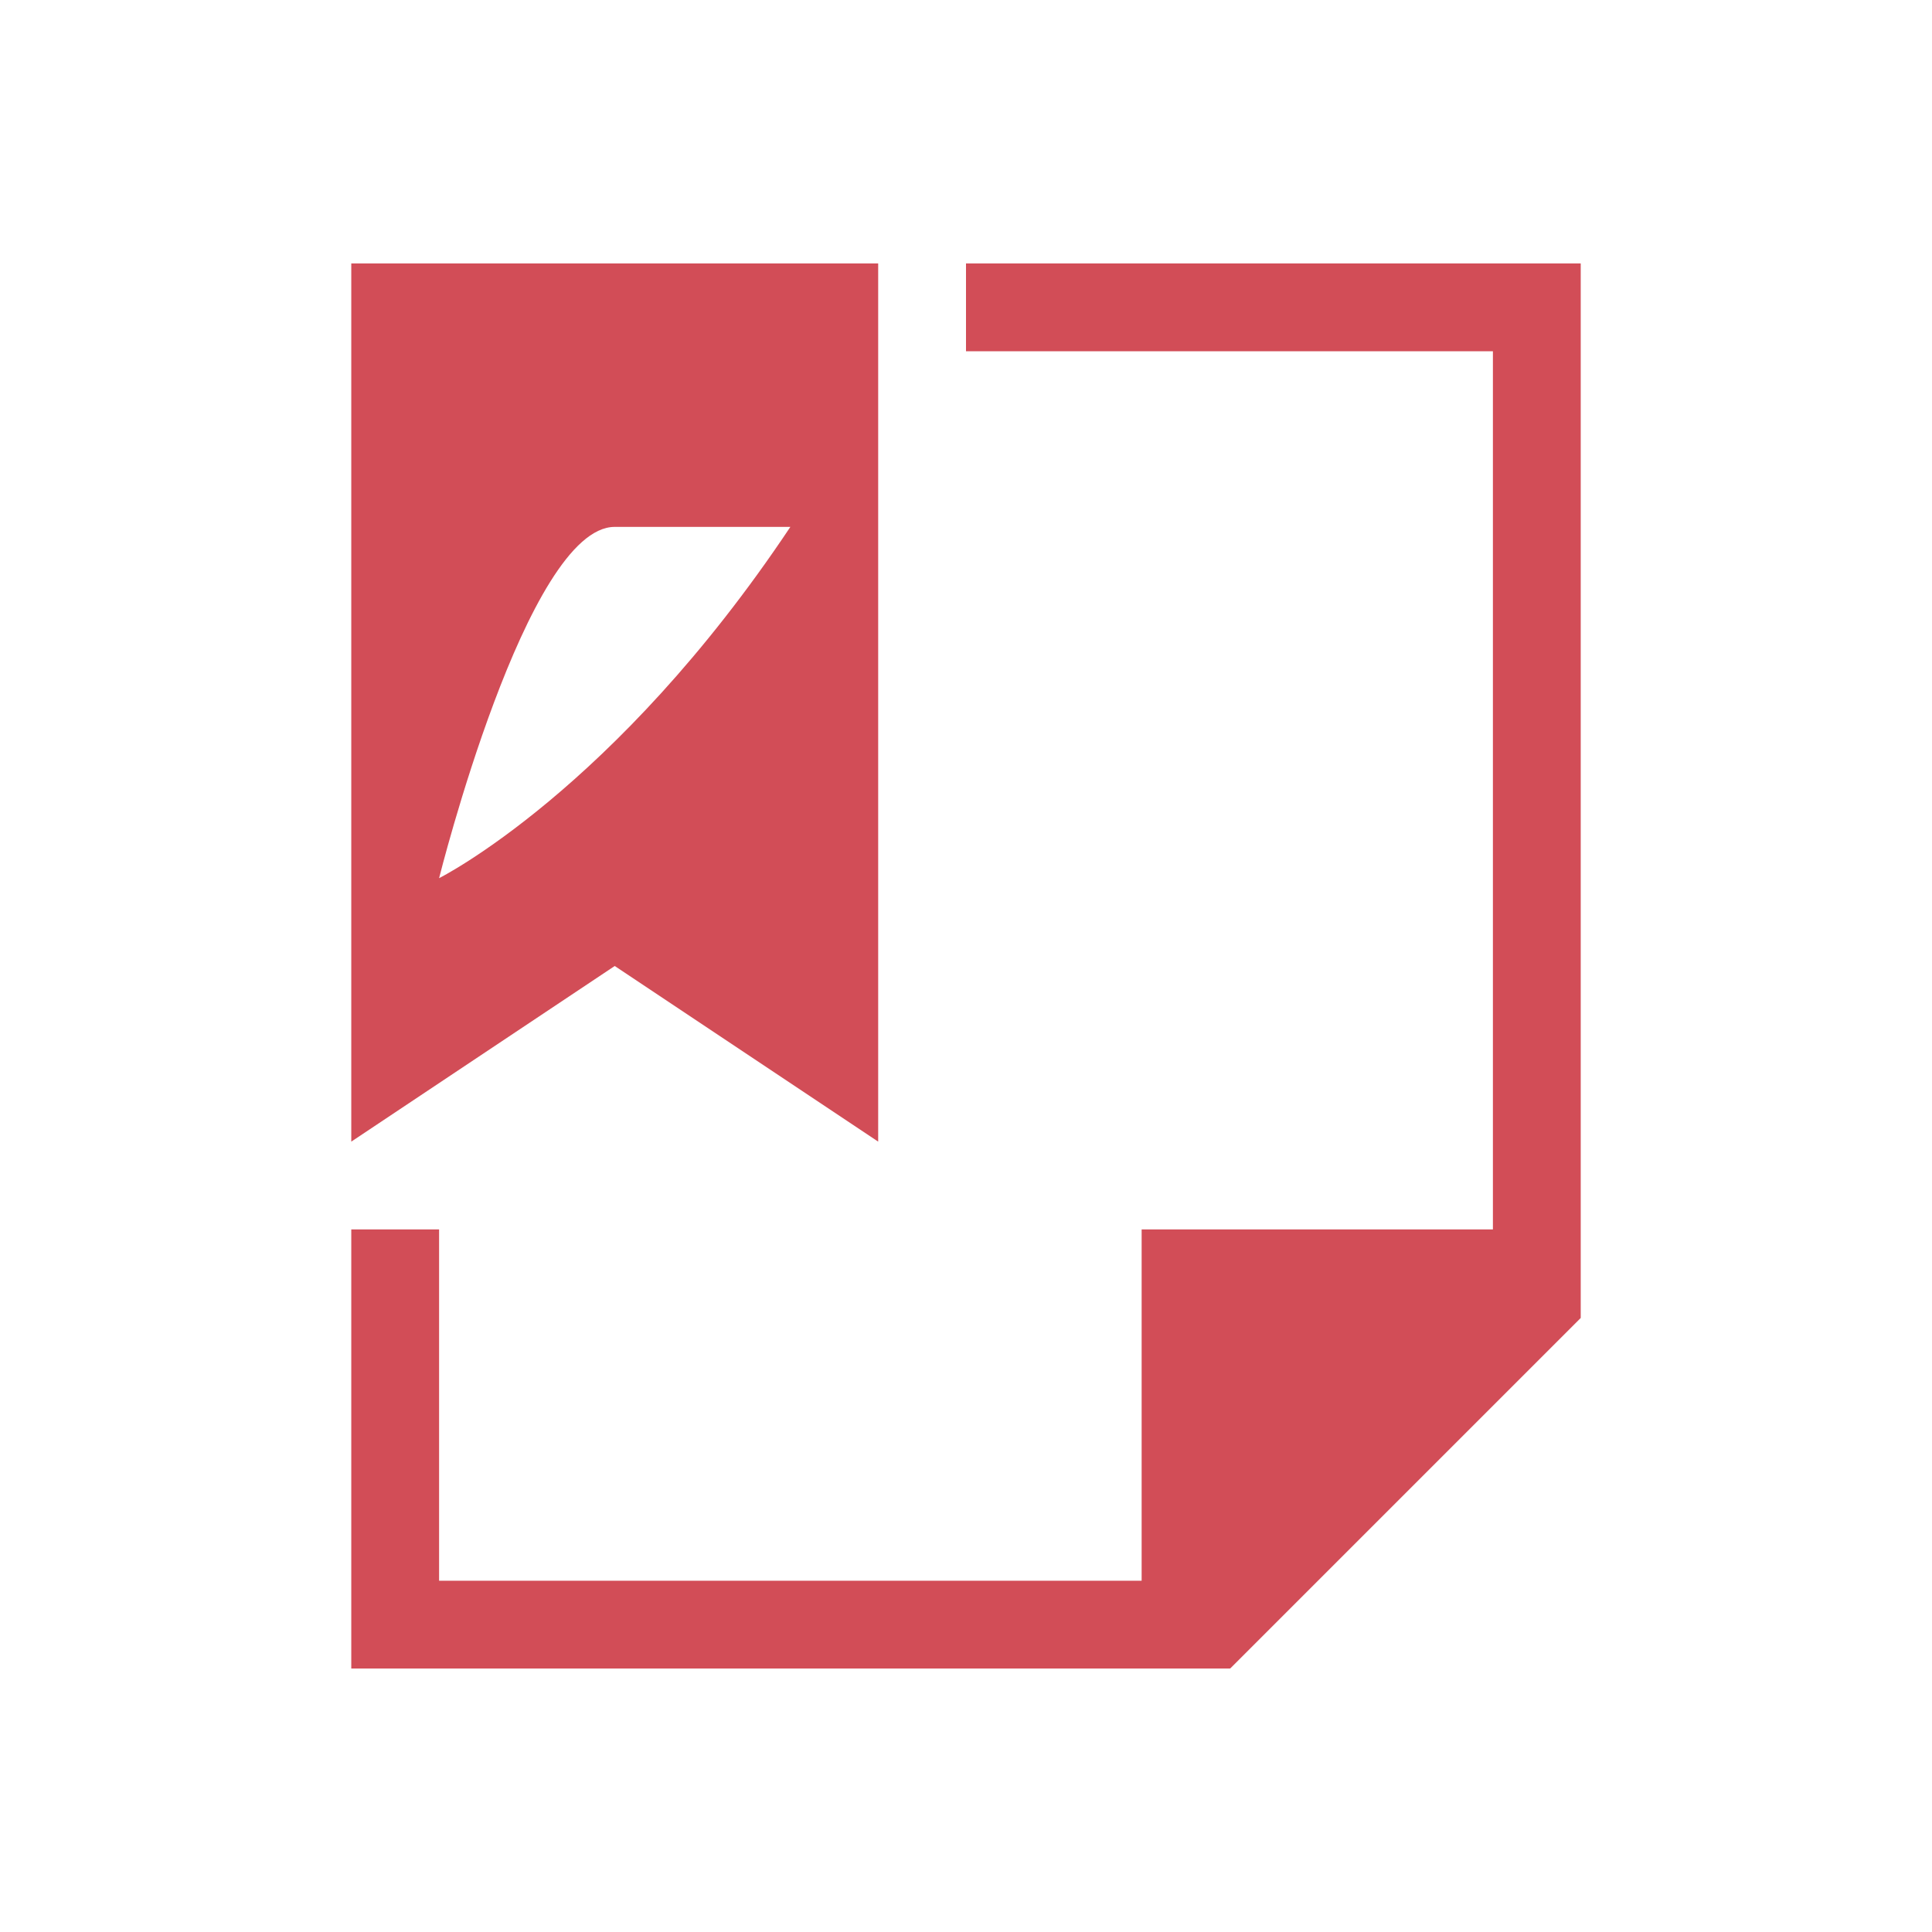
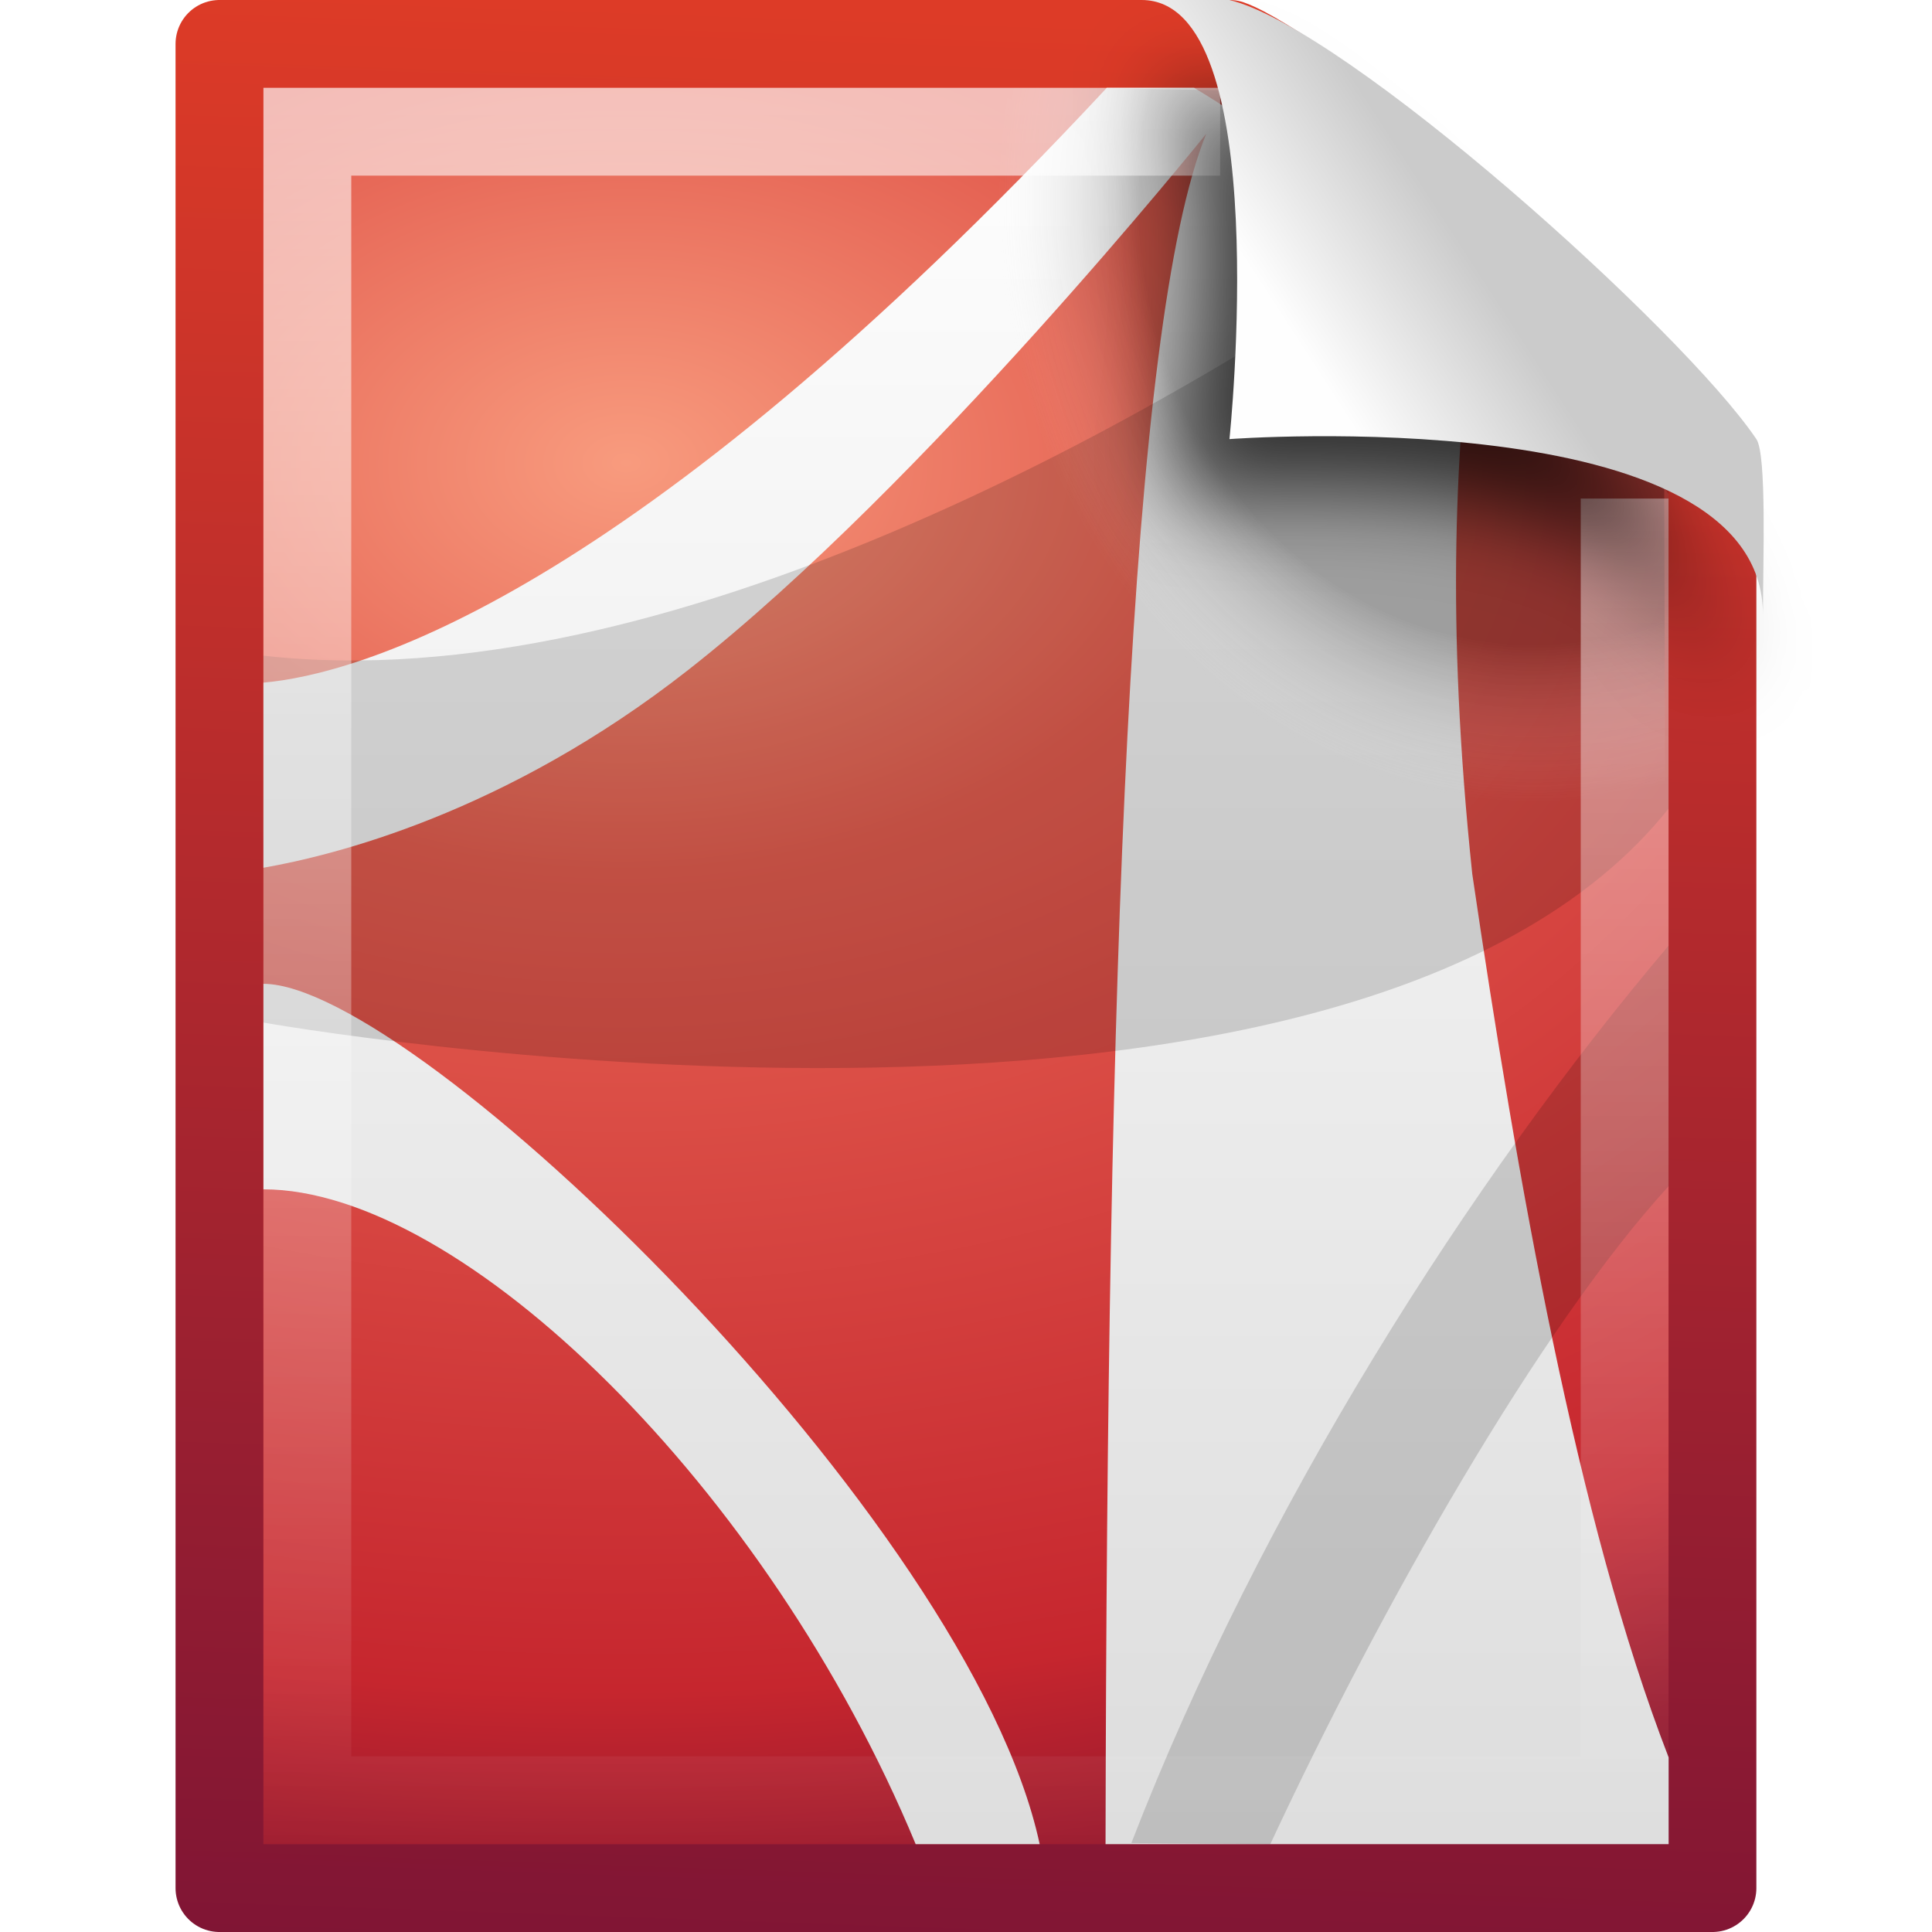
- <svg xmlns="http://www.w3.org/2000/svg" width="22" height="22">
-   <path d="m330 537.362v10l3-2 3 2v-10h-6m7 0v1h6v10h-4v1 3h-8v-4h-1v5h1 8 1v-.001l.008.001 3.992-3.992v-.008-1.406-10.594h-1-6zm-4 3h2c-2 3-4 4-4 4 0 0 1-4 2-4" transform="translate(-326-534.3622)" style="fill:#d24d57" />
+ <svg xmlns="http://www.w3.org/2000/svg" xmlns:xlink="http://www.w3.org/1999/xlink" version="1.0" width="22" height="22" id="svg2755">
+   <defs id="defs2757">
+     <linearGradient id="linearGradient3681">
+       <stop id="stop3683" style="stop-color:#f89b7e;stop-opacity:1" offset="0" />
+       <stop id="stop3685" style="stop-color:#e35d4f;stop-opacity:1" offset="0.25" />
+       <stop id="stop3687" style="stop-color:#c6262e;stop-opacity:1" offset="0.752" />
+       <stop id="stop3689" style="stop-color:#690b2c;stop-opacity:1" offset="1" />
+     </linearGradient>
+     <linearGradient id="linearGradient3104">
+       <stop id="stop3106" style="stop-color:#791235;stop-opacity:1" offset="0" />
+       <stop id="stop3108" style="stop-color:#dd3b27;stop-opacity:1" offset="1" />
+     </linearGradient>
+     <linearGradient x1="-53.412" y1="56.11" x2="-51.786" y2="2.906" id="linearGradient2664" xlink:href="#linearGradient3104" gradientUnits="userSpaceOnUse" gradientTransform="matrix(0.3922241,0,0,0.4473604,28.2,0.7613082)" />
+     <radialGradient cx="102" cy="112.305" r="139.559" id="XMLID_8_" gradientUnits="userSpaceOnUse">
+       <stop id="stop41" style="stop-color:#000000;stop-opacity:1" offset="0" />
+       <stop id="stop47" style="stop-color:#000000;stop-opacity:1" offset="0.189" />
+       <stop id="stop49" style="stop-color:#fafafa;stop-opacity:0" offset="0.257" />
+       <stop id="stop51" style="stop-color:#ffffff;stop-opacity:0" offset="0.301" />
+       <stop id="stop53" style="stop-color:#fafafa;stop-opacity:0" offset="0.531" />
+       <stop id="stop55" style="stop-color:#ebecec;stop-opacity:0" offset="0.845" />
+       <stop id="stop57" style="stop-color:#e1e2e3;stop-opacity:0" offset="1" />
+     </radialGradient>
+     <radialGradient cx="102" cy="112.305" r="139.559" id="radialGradient2659" xlink:href="#XMLID_8_" gradientUnits="userSpaceOnUse" gradientTransform="matrix(0.1702174,0,0,-0.1907225,0.106324,25.7165)" />
+     <linearGradient id="linearGradient3211">
+       <stop id="stop3213" style="stop-color:#ffffff;stop-opacity:1" offset="0" />
+       <stop id="stop3215" style="stop-color:#ffffff;stop-opacity:0" offset="1" />
+     </linearGradient>
+     <linearGradient x1="24" y1="2" x2="24" y2="46.017" id="linearGradient2656" xlink:href="#linearGradient3211" gradientUnits="userSpaceOnUse" gradientTransform="matrix(0.4545567,0,0,0.465115,0.09087503,2.337236)" />
+     <linearGradient id="linearGradient8589">
+       <stop id="stop8591" style="stop-color:#fefefe;stop-opacity:1" offset="0" />
+       <stop id="stop8593" style="stop-color:#cbcbcb;stop-opacity:1" offset="1" />
+     </linearGradient>
+     <linearGradient x1="32.892" y1="8.059" x2="36.358" y2="5.457" id="linearGradient2652" xlink:href="#linearGradient8589" gradientUnits="userSpaceOnUse" gradientTransform="matrix(0.4778595,0,0,0.552483,-0.6278241,1.923879)" />
+     <linearGradient id="linearGradient4246">
+       <stop id="stop4248" style="stop-color:#ffffff;stop-opacity:1" offset="0" />
+       <stop id="stop4250" style="stop-color:#dcdcdc;stop-opacity:1" offset="1" />
+     </linearGradient>
+     <linearGradient x1="23.97" y1="3.981" x2="23.97" y2="44.024" id="linearGradient2888" xlink:href="#linearGradient4246" gradientUnits="userSpaceOnUse" gradientTransform="matrix(0.4210641,0,0,0.5263157,0.8946993,0.3684288)" />
+     <radialGradient cx="8.12" cy="6.628" r="9" fx="8.12" fy="6.628" id="radialGradient3679" xlink:href="#linearGradient3681" gradientUnits="userSpaceOnUse" gradientTransform="matrix(0.0144407,2.065376,-3.052175,0.02133904,27.23243,-9.638467)" />
+     <filter x="-0.181" y="-0.179" width="1.362" height="1.358" color-interpolation-filters="sRGB" id="filter3720">
+       <feGaussianBlur stdDeviation="0.496" id="feGaussianBlur3722" />
+     </filter>
+   </defs>
+   <g transform="translate(0,-2)" id="layer1">
+     <path d="m 2.5,2.5 c 3.896,0 7.605,0 11.5,0 0.683,0.237 4.541,3.128 5.5,5 0,5.729 3.9e-5,10.271 3.9e-5,16 -5.667,0 -11.334,0 -17.001,0 0,-7.333 0,-13.667 0,-21 z" id="path4160" style="fill:url(#radialGradient3679);fill-opacity:1;stroke:url(#linearGradient2664);stroke-width:1;stroke-linecap:butt;stroke-linejoin:round;stroke-miterlimit:4;stroke-opacity:1;stroke-dasharray:none;stroke-dashoffset:0;display:inline" />
+     <path d="M 12.603,3 C 7.149,8.858 4.036,9.682 3,9.773 l 0,2.108 C 3.782,11.744 5.744,11.27 7.838,9.628 10.523,7.523 13.736,3.523 13.736,3.523 12.855,5.685 12.606,13.143 12.589,23 l 6.412,0 c 0,-0.548 0,-0.438 0,-0.988 C 17.957,19.318 17.277,15.431 16.765,11.953 16.463,9.08 16.569,7.012 16.81,5.282 15.906,4.523 14.165,3.335 13.597,3 l -0.993,0 z m -9.603,10.203 0,2.34 C 5.264,15.544 8.743,18.94 10.427,23 l 1.412,0 C 11.047,19.309 4.727,13.203 3,13.203 z" id="path6711" style="fill:url(#linearGradient2888);fill-opacity:1;fill-rule:evenodd;stroke:none" />
+     <path d="M 15.939,4.86 C 13.189,6.739 7.571,9.983 3,9.466 l 0,4.178 c 0,-1e-6 12.308,2.191 16,-2.436 l 0,-3.672 C 18.363,6.683 16.95,5.617 15.939,4.86 z M 19,15.508 C 17.532,17.114 15.729,20.287 14.465,23 L 12.883,22.987 c 1.477,-3.815 3.865,-7.562 6.118,-10.219 l 0,2.741 z" id="path6713" style="opacity:0.15;fill:#000000;fill-opacity:1;fill-rule:evenodd;stroke:none" />
+     <path d="m 3.17,24 c -0.094,0 -0.17,-0.086 -0.17,-0.191 l 0,-20.598 c 0,-0.105 0.076,-0.191 0.17,-0.191 3.522,0.053 7.424,-0.079 10.941,0.013 l 4.839,4.327 0.05,16.448 c 3e-6,0.105 -0.076,0.191 -0.17,0.191 l -15.66,0 z" id="path4191" style="opacity:0.24;fill:url(#radialGradient2659);fill-opacity:1" />
+     <path d="m 18.5,7.677 c 0,5.208 0,9.615 0,14.823 -5,0 -10,0 -15,0 0,-6.667 0,-12.333 0,-19 3.437,0 6.957,0 10.394,0" id="path2435" style="opacity:0.6;fill:none;stroke:url(#linearGradient2656);stroke-width:1;stroke-linecap:butt;stroke-linejoin:miter;stroke-miterlimit:4;stroke-opacity:1;stroke-dasharray:none;stroke-dashoffset:0;display:inline" />
+     <path d="m 13.075,2 c 1.156,0.329 0.339,4.614 0.339,4.614 0,0 4.515,-0.428 5.608,1.195 1.489,2.212 -0.068,-0.635 -0.173,-0.822 -0.756,-1.34 -3.866,-4.547 -5.045,-4.941 -0.088,-0.029 -0.284,-0.046 -0.728,-0.046 z" transform="matrix(1.000027,0,0,0.9999994,-6.1046652e-5,1.000008)" id="path3370" style="fill:#000000;fill-opacity:0.706;fill-rule:evenodd;stroke:none;display:inline;filter:url(#filter3720)" />
+     <path d="m 13,2 c 1.526,0 1,5 1,5 0,0 6.075,-0.453 6.075,2 0,-0.598 0.045,-1.823 -0.075,-2 -0.839,-1.243 -4.671,-4.682 -6,-5 -0.09,-0.022 -0.556,0 -1,0 z" id="path4474" style="fill:url(#linearGradient2652);fill-opacity:1;fill-rule:evenodd;stroke:none;display:inline" />
+   </g>
</svg>
